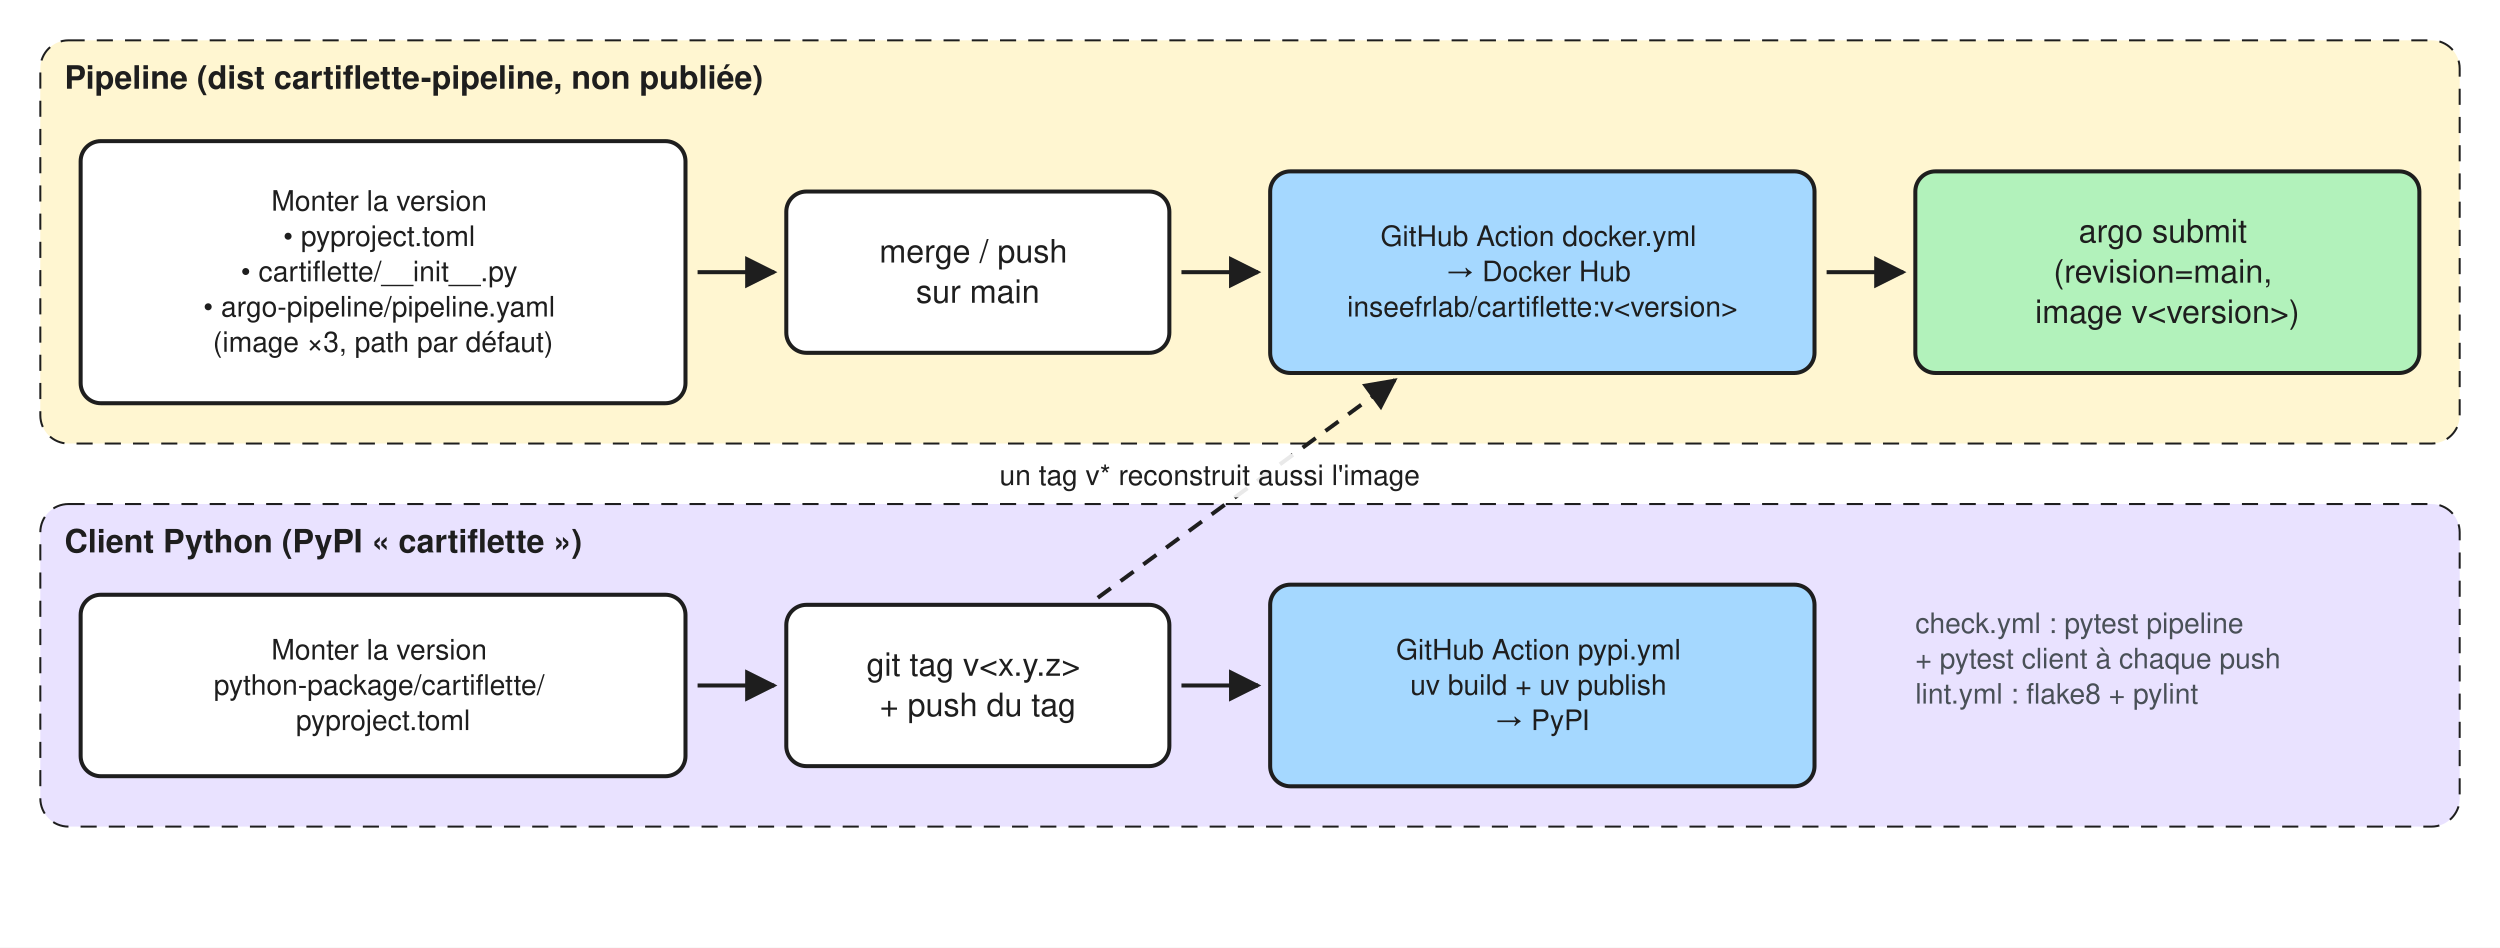
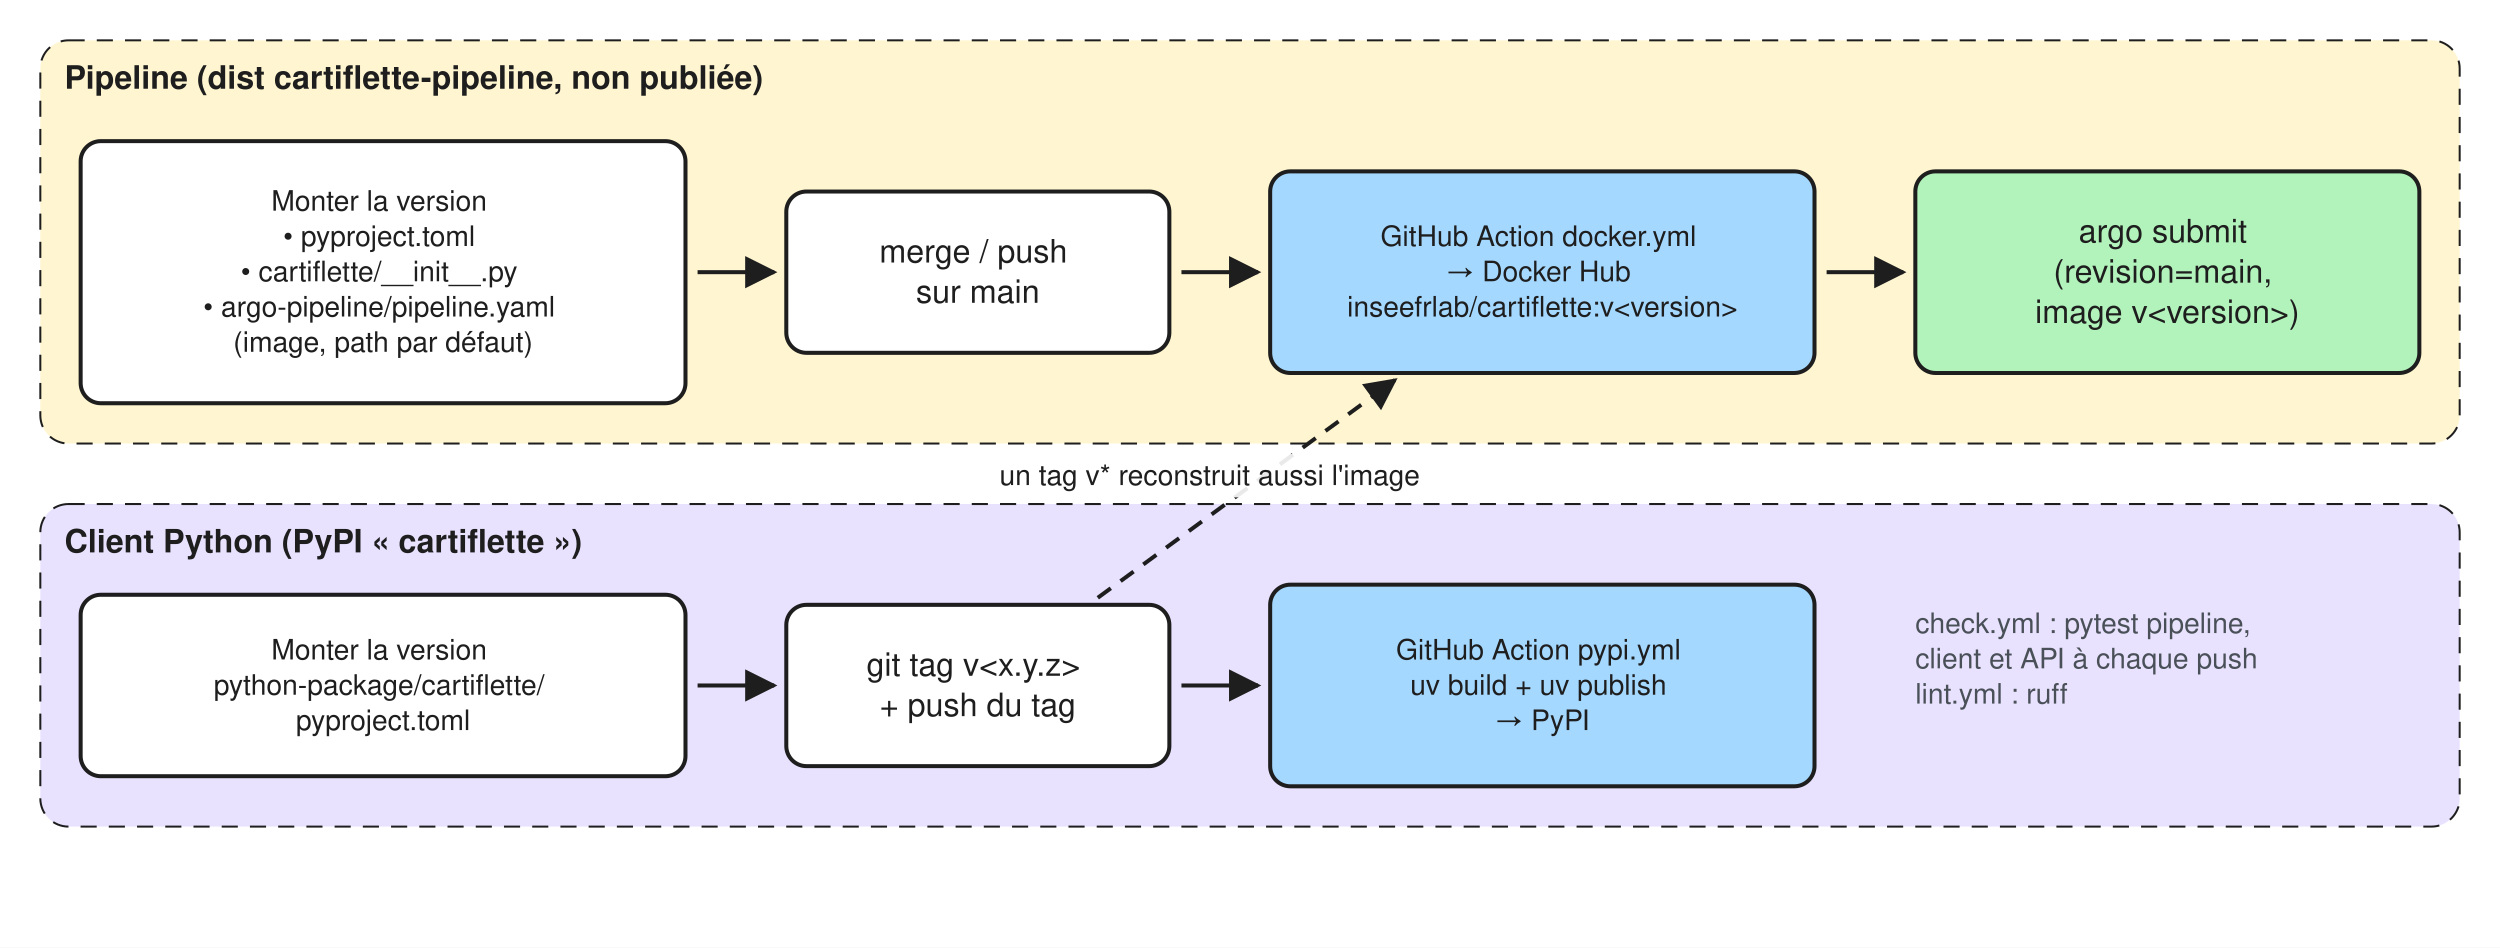
<svg xmlns="http://www.w3.org/2000/svg" viewBox="0 0 1240 470" width="1240" height="470" font-family="Segoe UI, Helvetica, Arial, sans-serif">
  <defs>
    <marker id="head" viewBox="0 0 10 10" refX="9" refY="5" markerWidth="8" markerHeight="8" orient="auto-start-reverse">
      <path d="M 0 0 L 10 5 L 0 10 z" fill="#1e1e1e" />
    </marker>
    <marker id="head-rev" viewBox="0 0 10 10" refX="9" refY="5" markerWidth="8" markerHeight="8" orient="auto-start-reverse">
      <path d="M 0 0 L 10 5 L 0 10 z" fill="#1e1e1e" />
    </marker>
  </defs>
  <rect width="1240" height="470" fill="#ffffff" />
  <rect x="20" y="20" width="1200" height="200" rx="14" fill="#ffec99" fill-opacity="0.45" stroke="#1e1e1e" stroke-width="1" stroke-dasharray="8 6" />
  <text x="32.0" y="44.0" font-size="16" text-anchor="start" fill="#1e1e1e" font-weight="600">
    <tspan x="32.0" dy="0.0">Pipeline  (dist cartiflette-pipeline, non publiée)</tspan>
  </text>
  <rect x="40" y="70" width="300" height="130" rx="10" fill="#ffffff" stroke="#1e1e1e" stroke-width="2" />
  <text x="190.0" y="104.5" font-size="14" text-anchor="middle" fill="#1e1e1e">
    <tspan x="190.0" dy="0.0">Monter la version</tspan>
    <tspan x="190.0" dy="17.5">• pyproject.toml</tspan>
    <tspan x="190.0" dy="17.5">• cartiflette/__init__.py</tspan>
    <tspan x="190.0" dy="17.5">• argo-pipeline/pipeline.yaml</tspan>
-     <tspan x="190.0" dy="17.5">  (image ×3, path par défaut)</tspan>
+     <tspan x="190.0" dy="17.5">  (image, path par défaut)</tspan>
  </text>
  <rect x="390" y="95" width="190" height="80" rx="10" fill="#ffffff" stroke="#1e1e1e" stroke-width="2" />
  <text x="485.0" y="130.2" font-size="16" text-anchor="middle" fill="#1e1e1e">
    <tspan x="485.0" dy="0.0">merge / push</tspan>
    <tspan x="485.0" dy="20.0">sur main</tspan>
  </text>
  <rect x="630" y="85" width="270" height="100" rx="10" fill="#a5d8ff" stroke="#1e1e1e" stroke-width="2" />
  <text x="765.0" y="122.0" font-size="14" text-anchor="middle" fill="#1e1e1e">
    <tspan x="765.0" dy="0.0">GitHub Action docker.yml</tspan>
    <tspan x="765.0" dy="17.5">→ Docker Hub</tspan>
    <tspan x="765.0" dy="17.5">inseefrlab/cartiflette:v&lt;version&gt;</tspan>
  </text>
  <rect x="950" y="85" width="250" height="100" rx="10" fill="#b2f2bb" stroke="#1e1e1e" stroke-width="2" />
  <text x="1075.0" y="120.2" font-size="16" text-anchor="middle" fill="#1e1e1e">
    <tspan x="1075.0" dy="0.0">argo submit</tspan>
    <tspan x="1075.0" dy="20.0">(revision=main,</tspan>
    <tspan x="1075.0" dy="20.0">image v&lt;version&gt;)</tspan>
  </text>
  <path d="M 346.0 135.0 L 384.0 135.0" fill="none" stroke="#1e1e1e" stroke-width="2" marker-end="url(#head)" />
  <path d="M 586.0 135.0 L 624.0 135.0" fill="none" stroke="#1e1e1e" stroke-width="2" marker-end="url(#head)" />
  <path d="M 906.0 135.0 L 944.0 135.0" fill="none" stroke="#1e1e1e" stroke-width="2" marker-end="url(#head)" />
  <rect x="20" y="250" width="1200" height="160" rx="14" fill="#d0bfff" fill-opacity="0.45" stroke="#1e1e1e" stroke-width="1" stroke-dasharray="8 6" />
  <text x="32.0" y="274.0" font-size="16" text-anchor="start" fill="#1e1e1e" font-weight="600">
    <tspan x="32.0" dy="0.0">Client Python  (PyPI « cartiflette »)</tspan>
  </text>
  <rect x="40" y="295" width="300" height="90" rx="10" fill="#ffffff" stroke="#1e1e1e" stroke-width="2" />
  <text x="190.0" y="327.1" font-size="14" text-anchor="middle" fill="#1e1e1e">
    <tspan x="190.0" dy="0.0">Monter la version</tspan>
    <tspan x="190.0" dy="17.5">python-package/cartiflette/</tspan>
    <tspan x="190.0" dy="17.5">pyproject.toml</tspan>
  </text>
  <rect x="390" y="300" width="190" height="80" rx="10" fill="#ffffff" stroke="#1e1e1e" stroke-width="2" />
  <text x="485.0" y="335.2" font-size="16" text-anchor="middle" fill="#1e1e1e">
    <tspan x="485.0" dy="0.0">git tag v&lt;x.y.z&gt;</tspan>
    <tspan x="485.0" dy="20.0">+ push du tag</tspan>
  </text>
  <rect x="630" y="290" width="270" height="100" rx="10" fill="#a5d8ff" stroke="#1e1e1e" stroke-width="2" />
  <text x="765.0" y="327.1" font-size="14" text-anchor="middle" fill="#1e1e1e">
    <tspan x="765.0" dy="0.0">GitHub Action pypi.yml</tspan>
    <tspan x="765.0" dy="17.5">uv build + uv publish</tspan>
    <tspan x="765.0" dy="17.5">→ PyPI</tspan>
  </text>
  <path d="M 346.0 340.0 L 384.0 340.0" fill="none" stroke="#1e1e1e" stroke-width="2" marker-end="url(#head)" />
  <path d="M 586.0 340.0 L 624.0 340.0" fill="none" stroke="#1e1e1e" stroke-width="2" marker-end="url(#head)" />
  <path d="M 544.5 296.5 L 691.9 188.5" fill="none" stroke="#1e1e1e" stroke-width="2" stroke-dasharray="8 6" marker-end="url(#head)" />
  <rect x="458.8" y="225.2" width="282.4" height="21.5" fill="#ffffff" fill-opacity="0.9" />
  <text x="600.0" y="240.6" font-size="14" text-anchor="middle" fill="#1e1e1e">
    <tspan x="600.0" dy="0.0">un tag v* reconstruit aussi l'image</tspan>
  </text>
  <text x="950.0" y="314.0" font-size="14" text-anchor="start" fill="#495057">
-     <tspan x="950.0" dy="0.0">check.yml : pytest pipeline</tspan>
-     <tspan x="950.0" dy="17.5">+ pytest client à chaque push</tspan>
+     <tspan x="950.0" dy="0.0">check.yml : pytest pipeline,</tspan>
+     <tspan x="950.0" dy="17.5">client et API à chaque push</tspan>
    <tspan x="950.0" dy="17.5" />
-     <tspan x="950.0" dy="17.5">lint.yml : flake8 + pylint</tspan>
+     <tspan x="950.0" dy="17.5">lint.yml : ruff</tspan>
  </text>
</svg>
